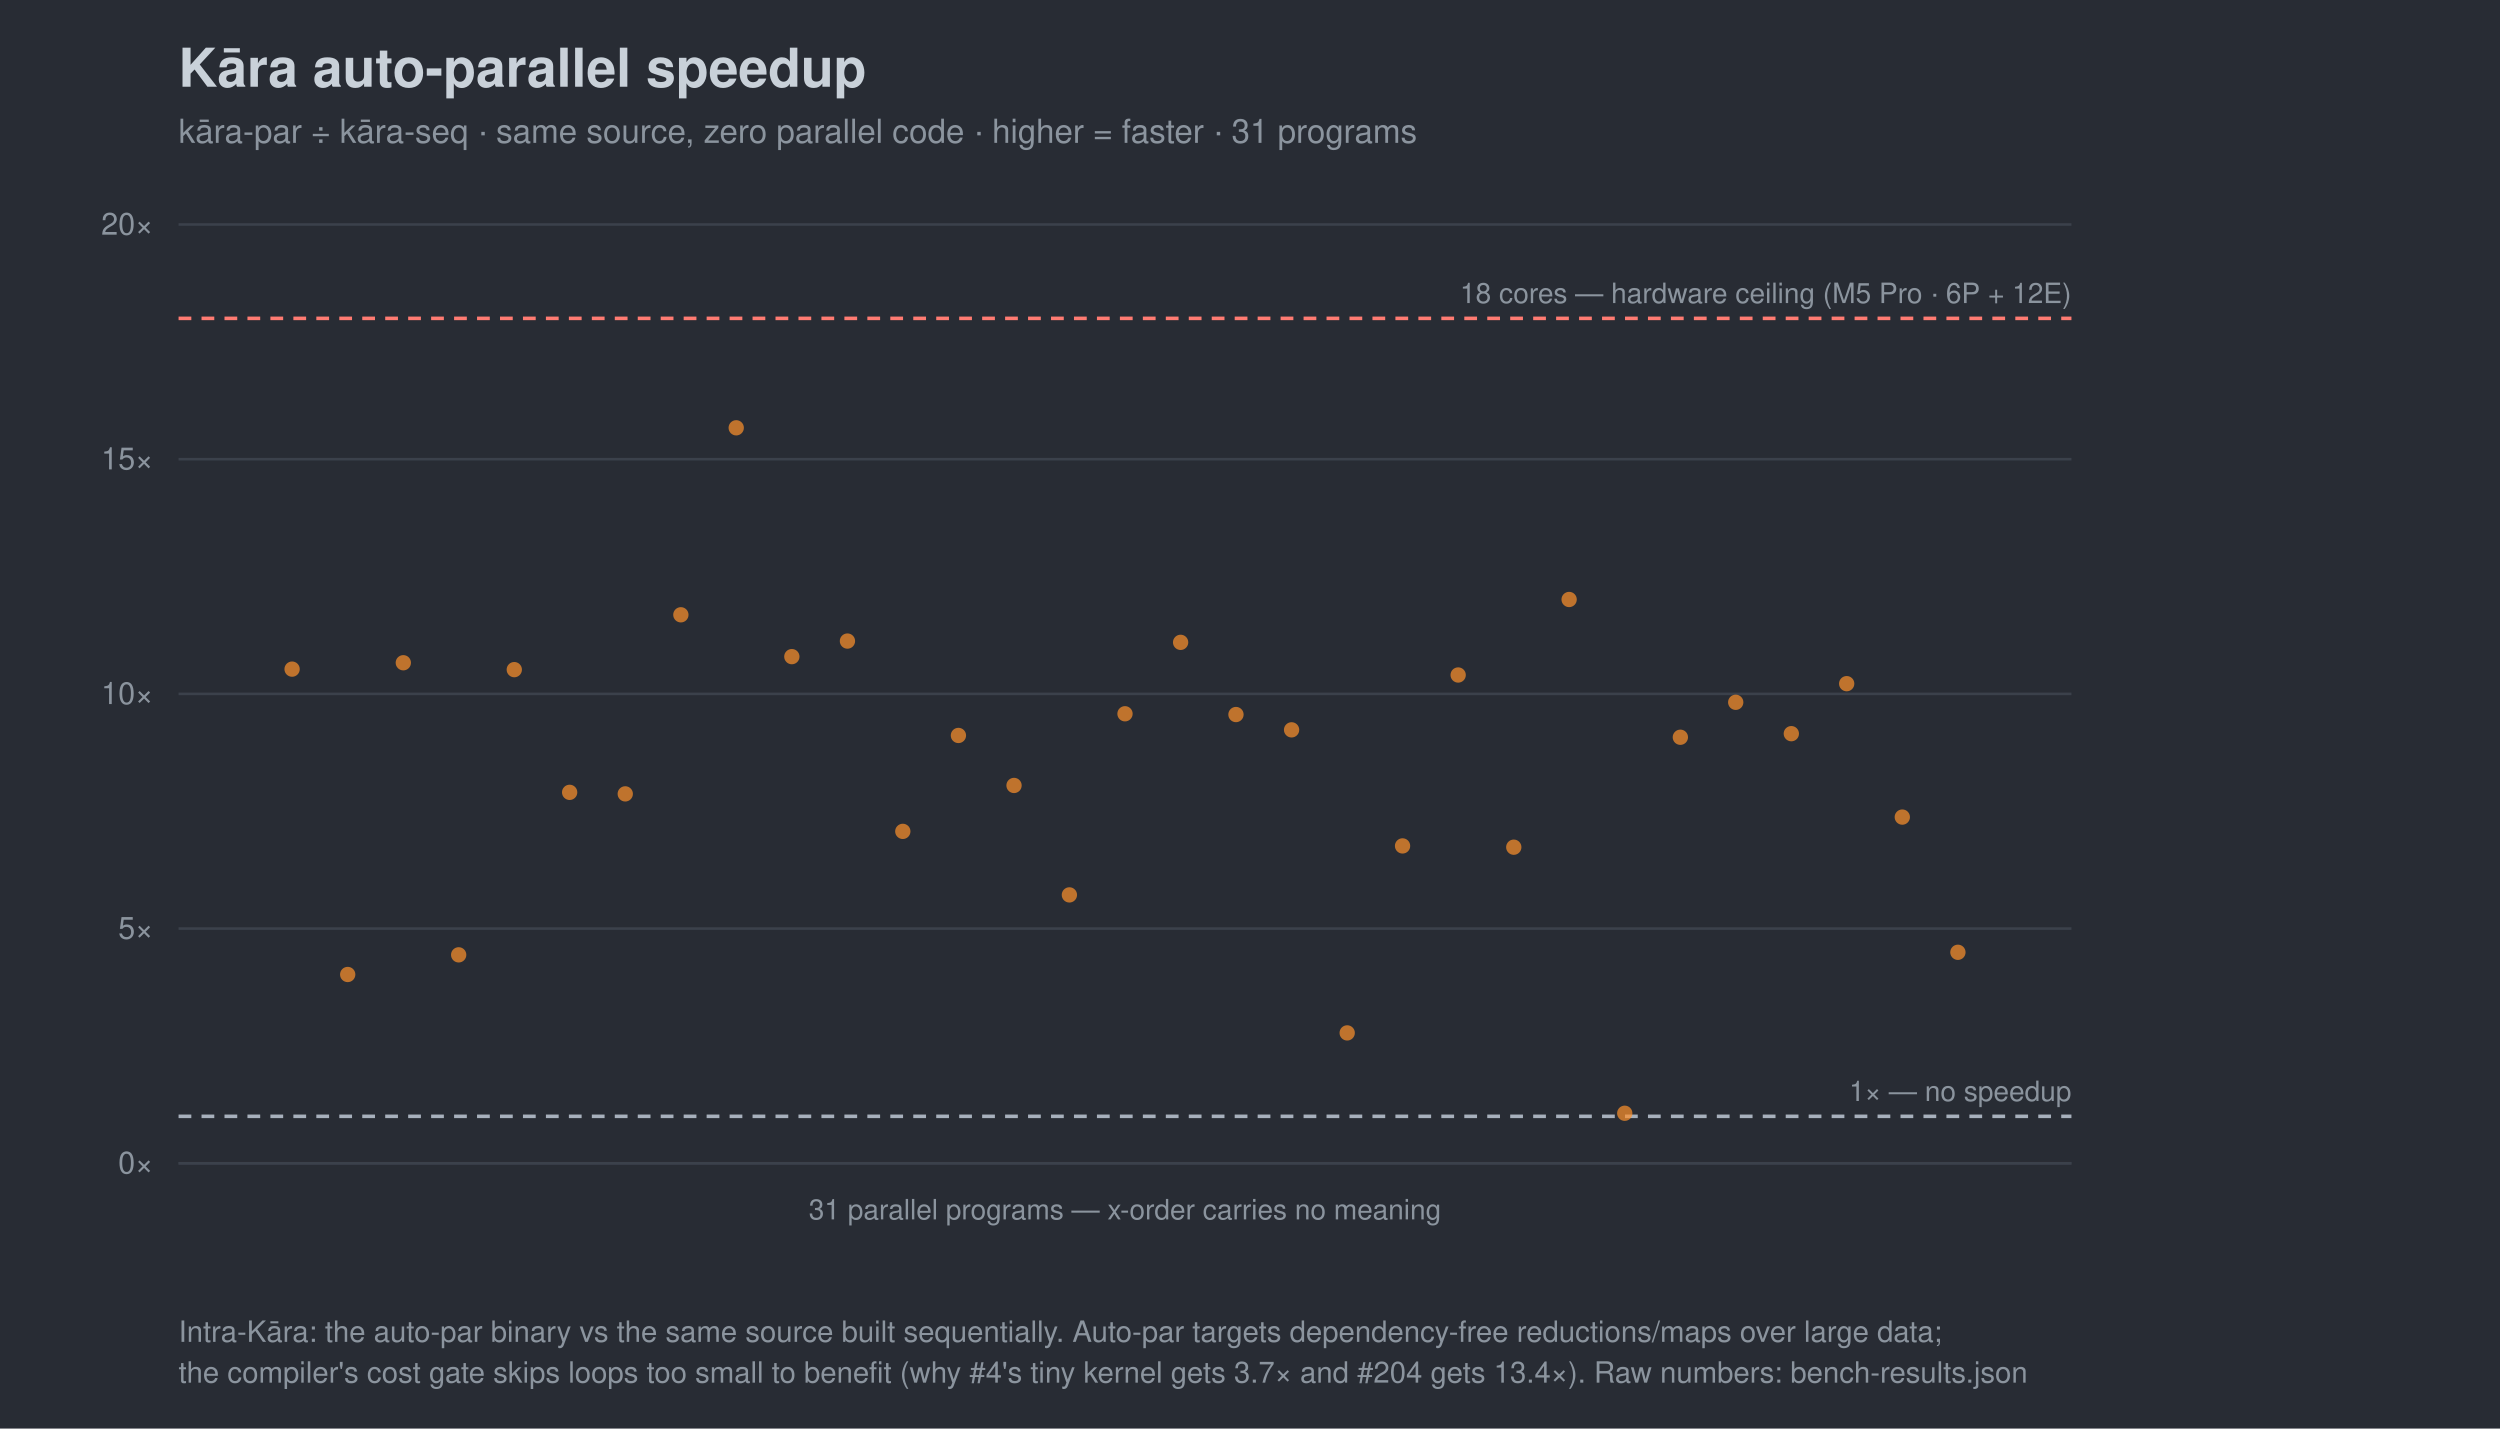
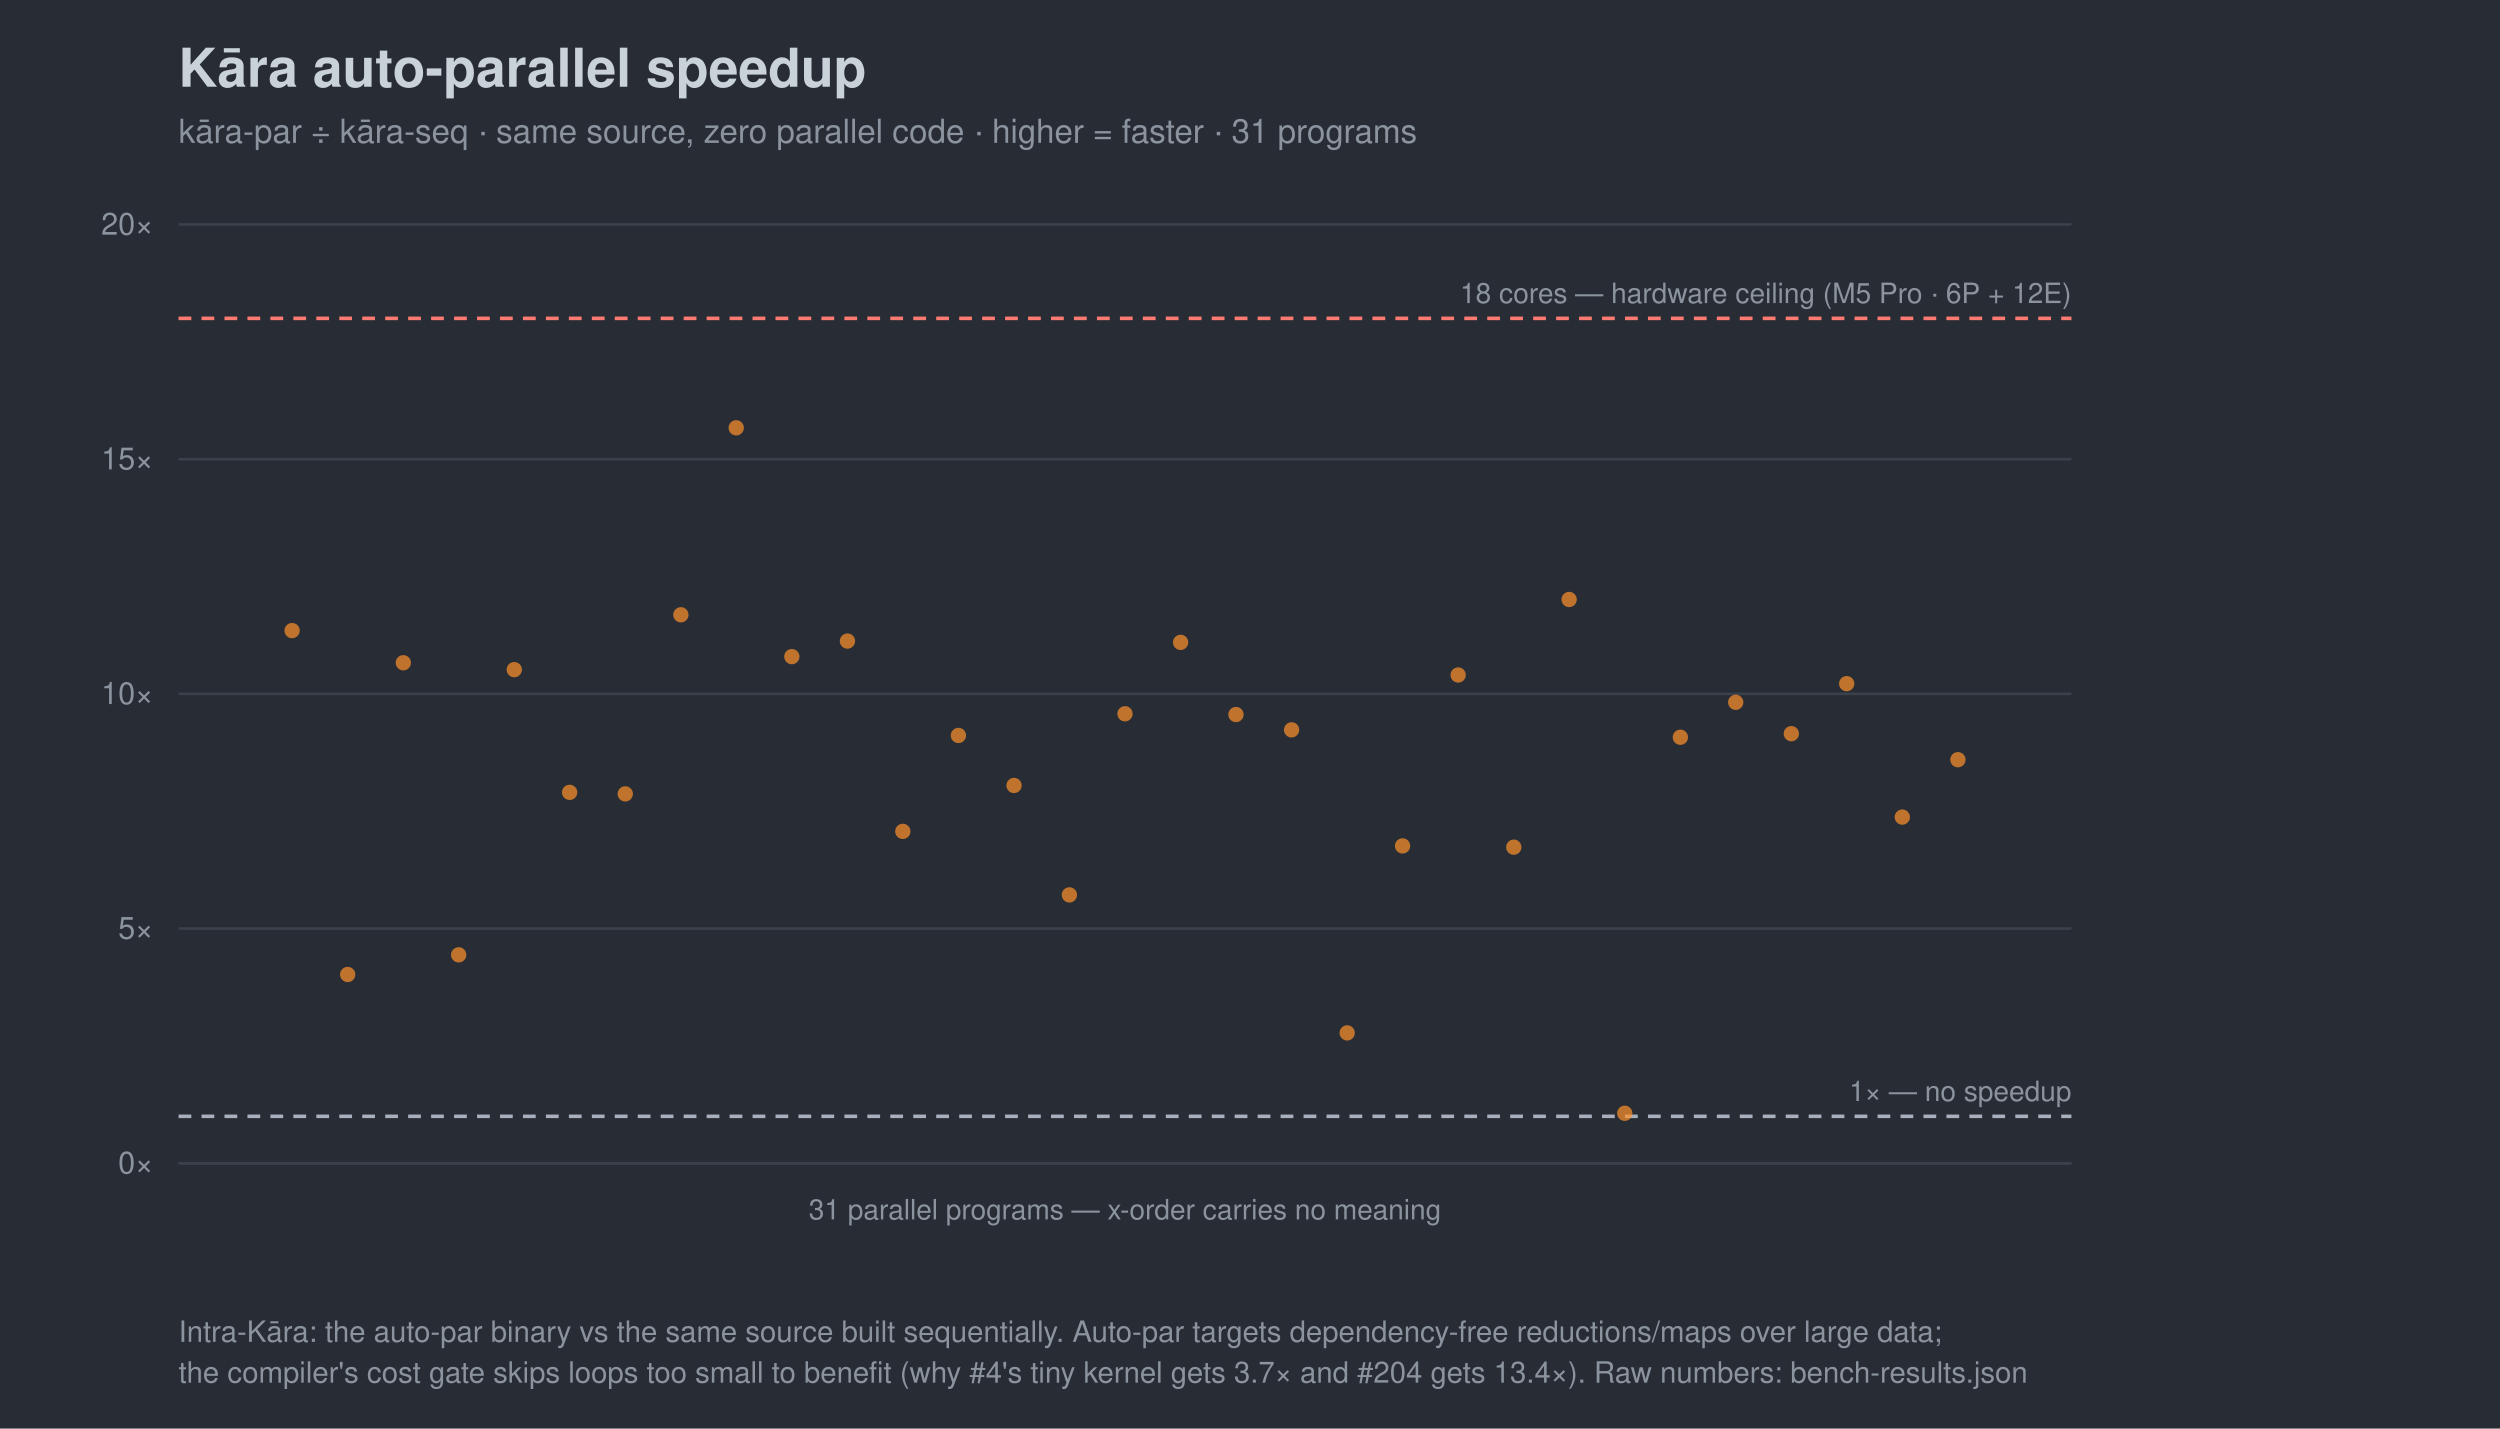
<svg xmlns="http://www.w3.org/2000/svg" width="980" height="560" viewBox="0 0 980 560" font-family="-apple-system,Segoe UI,Helvetica,Arial,sans-serif">
  <rect width="980" height="560" fill="#282c34" />
  <text x="70" y="34" font-size="21" font-weight="700" fill="#c9d1d9">Kāra auto-parallel speedup</text>
  <text x="70" y="56" font-size="13" fill="#8b949e">kāra-par ÷ kāra-seq · same source, zero parallel code · higher = faster · 31 programs</text>
  <line x1="70" y1="456.0" x2="812" y2="456.0" stroke="#3b414b" />
  <text x="60" y="460.0" font-size="12" text-anchor="end" fill="#8b949e">0×</text>
  <line x1="70" y1="364.0" x2="812" y2="364.0" stroke="#3b414b" />
  <text x="60" y="368.0" font-size="12" text-anchor="end" fill="#8b949e">5×</text>
  <line x1="70" y1="272.0" x2="812" y2="272.0" stroke="#3b414b" />
  <text x="60" y="276.0" font-size="12" text-anchor="end" fill="#8b949e">10×</text>
  <line x1="70" y1="180.0" x2="812" y2="180.0" stroke="#3b414b" />
  <text x="60" y="184.0" font-size="12" text-anchor="end" fill="#8b949e">15×</text>
  <line x1="70" y1="88.0" x2="812" y2="88.0" stroke="#3b414b" />
  <text x="60" y="92.0" font-size="12" text-anchor="end" fill="#8b949e">20×</text>
  <line x1="70" y1="437.6" x2="812" y2="437.6" stroke="#a7b0bc" stroke-width="1.4" stroke-dasharray="5 4" />
  <text x="812" y="431.6" font-size="11" text-anchor="end" fill="#8b949e">1× — no speedup</text>
  <line x1="70" y1="124.8" x2="812" y2="124.8" stroke="#ff7b72" stroke-width="1.4" stroke-dasharray="5 4" />
  <text x="812" y="118.8" font-size="11" text-anchor="end" fill="#8b949e">18 cores — hardware ceiling (M5 Pro · 6P + 12E)</text>
  <line x1="70" y1="456" x2="812" y2="456" stroke="#3b414b" />
  <text x="441.0" y="478" font-size="11" text-anchor="middle" fill="#8b949e">31 parallel programs — x-order carries no meaning</text>
-   <circle cx="114.5" cy="262.3" r="3.0" fill="#ff922b" opacity="0.7" />
+   <circle cx="114.5" cy="247.2" r="3.0" fill="#ff922b" opacity="0.7" />
  <circle cx="136.3" cy="382.0" r="3.0" fill="#ff922b" opacity="0.7" />
  <circle cx="158.1" cy="259.8" r="3.0" fill="#ff922b" opacity="0.7" />
  <circle cx="179.8" cy="374.3" r="3.0" fill="#ff922b" opacity="0.7" />
  <circle cx="201.6" cy="262.5" r="3.0" fill="#ff922b" opacity="0.7" />
  <circle cx="223.3" cy="310.6" r="3.0" fill="#ff922b" opacity="0.7" />
  <circle cx="245.1" cy="311.2" r="3.0" fill="#ff922b" opacity="0.7" />
  <circle cx="266.9" cy="241.0" r="3.0" fill="#ff922b" opacity="0.7" />
  <circle cx="288.6" cy="167.7" r="3.0" fill="#ff922b" opacity="0.7" />
  <circle cx="310.4" cy="257.4" r="3.0" fill="#ff922b" opacity="0.7" />
  <circle cx="332.2" cy="251.3" r="3.0" fill="#ff922b" opacity="0.7" />
  <circle cx="353.9" cy="325.9" r="3.0" fill="#ff922b" opacity="0.7" />
  <circle cx="375.7" cy="288.3" r="3.0" fill="#ff922b" opacity="0.7" />
  <circle cx="397.5" cy="307.9" r="3.0" fill="#ff922b" opacity="0.7" />
  <circle cx="419.2" cy="350.8" r="3.0" fill="#ff922b" opacity="0.7" />
  <circle cx="441.0" cy="279.8" r="3.0" fill="#ff922b" opacity="0.7" />
  <circle cx="462.8" cy="251.8" r="3.0" fill="#ff922b" opacity="0.7" />
  <circle cx="484.5" cy="280.1" r="3.0" fill="#ff922b" opacity="0.7" />
  <circle cx="506.3" cy="286.1" r="3.0" fill="#ff922b" opacity="0.7" />
  <circle cx="528.1" cy="404.9" r="3.0" fill="#ff922b" opacity="0.7" />
  <circle cx="549.8" cy="331.6" r="3.0" fill="#ff922b" opacity="0.7" />
  <circle cx="571.6" cy="264.6" r="3.0" fill="#ff922b" opacity="0.7" />
  <circle cx="593.4" cy="332.1" r="3.0" fill="#ff922b" opacity="0.7" />
  <circle cx="615.1" cy="235.0" r="3.0" fill="#ff922b" opacity="0.7" />
  <circle cx="636.9" cy="436.4" r="3.0" fill="#ff922b" opacity="0.7" />
  <circle cx="658.7" cy="289.0" r="3.0" fill="#ff922b" opacity="0.7" />
  <circle cx="680.4" cy="275.3" r="3.0" fill="#ff922b" opacity="0.7" />
  <circle cx="702.2" cy="287.6" r="3.0" fill="#ff922b" opacity="0.7" />
  <circle cx="723.9" cy="268.0" r="3.0" fill="#ff922b" opacity="0.7" />
  <circle cx="745.7" cy="320.3" r="3.0" fill="#ff922b" opacity="0.7" />
-   <circle cx="767.5" cy="373.3" r="3.0" fill="#ff922b" opacity="0.7" />
+   <circle cx="767.5" cy="297.8" r="3.0" fill="#ff922b" opacity="0.7" />
  <text x="70" y="526" font-size="11.5" fill="#8b949e">Intra-Kāra: the auto-par binary vs the same source built sequentially. Auto-par targets dependency-free reductions/maps over large data;</text>
  <text x="70" y="542" font-size="11.5" fill="#8b949e">the compiler's cost gate skips loops too small to benefit (why #4's tiny kernel gets 3.7× and #204 gets 13.4×). Raw numbers: bench-results.json</text>
</svg>
